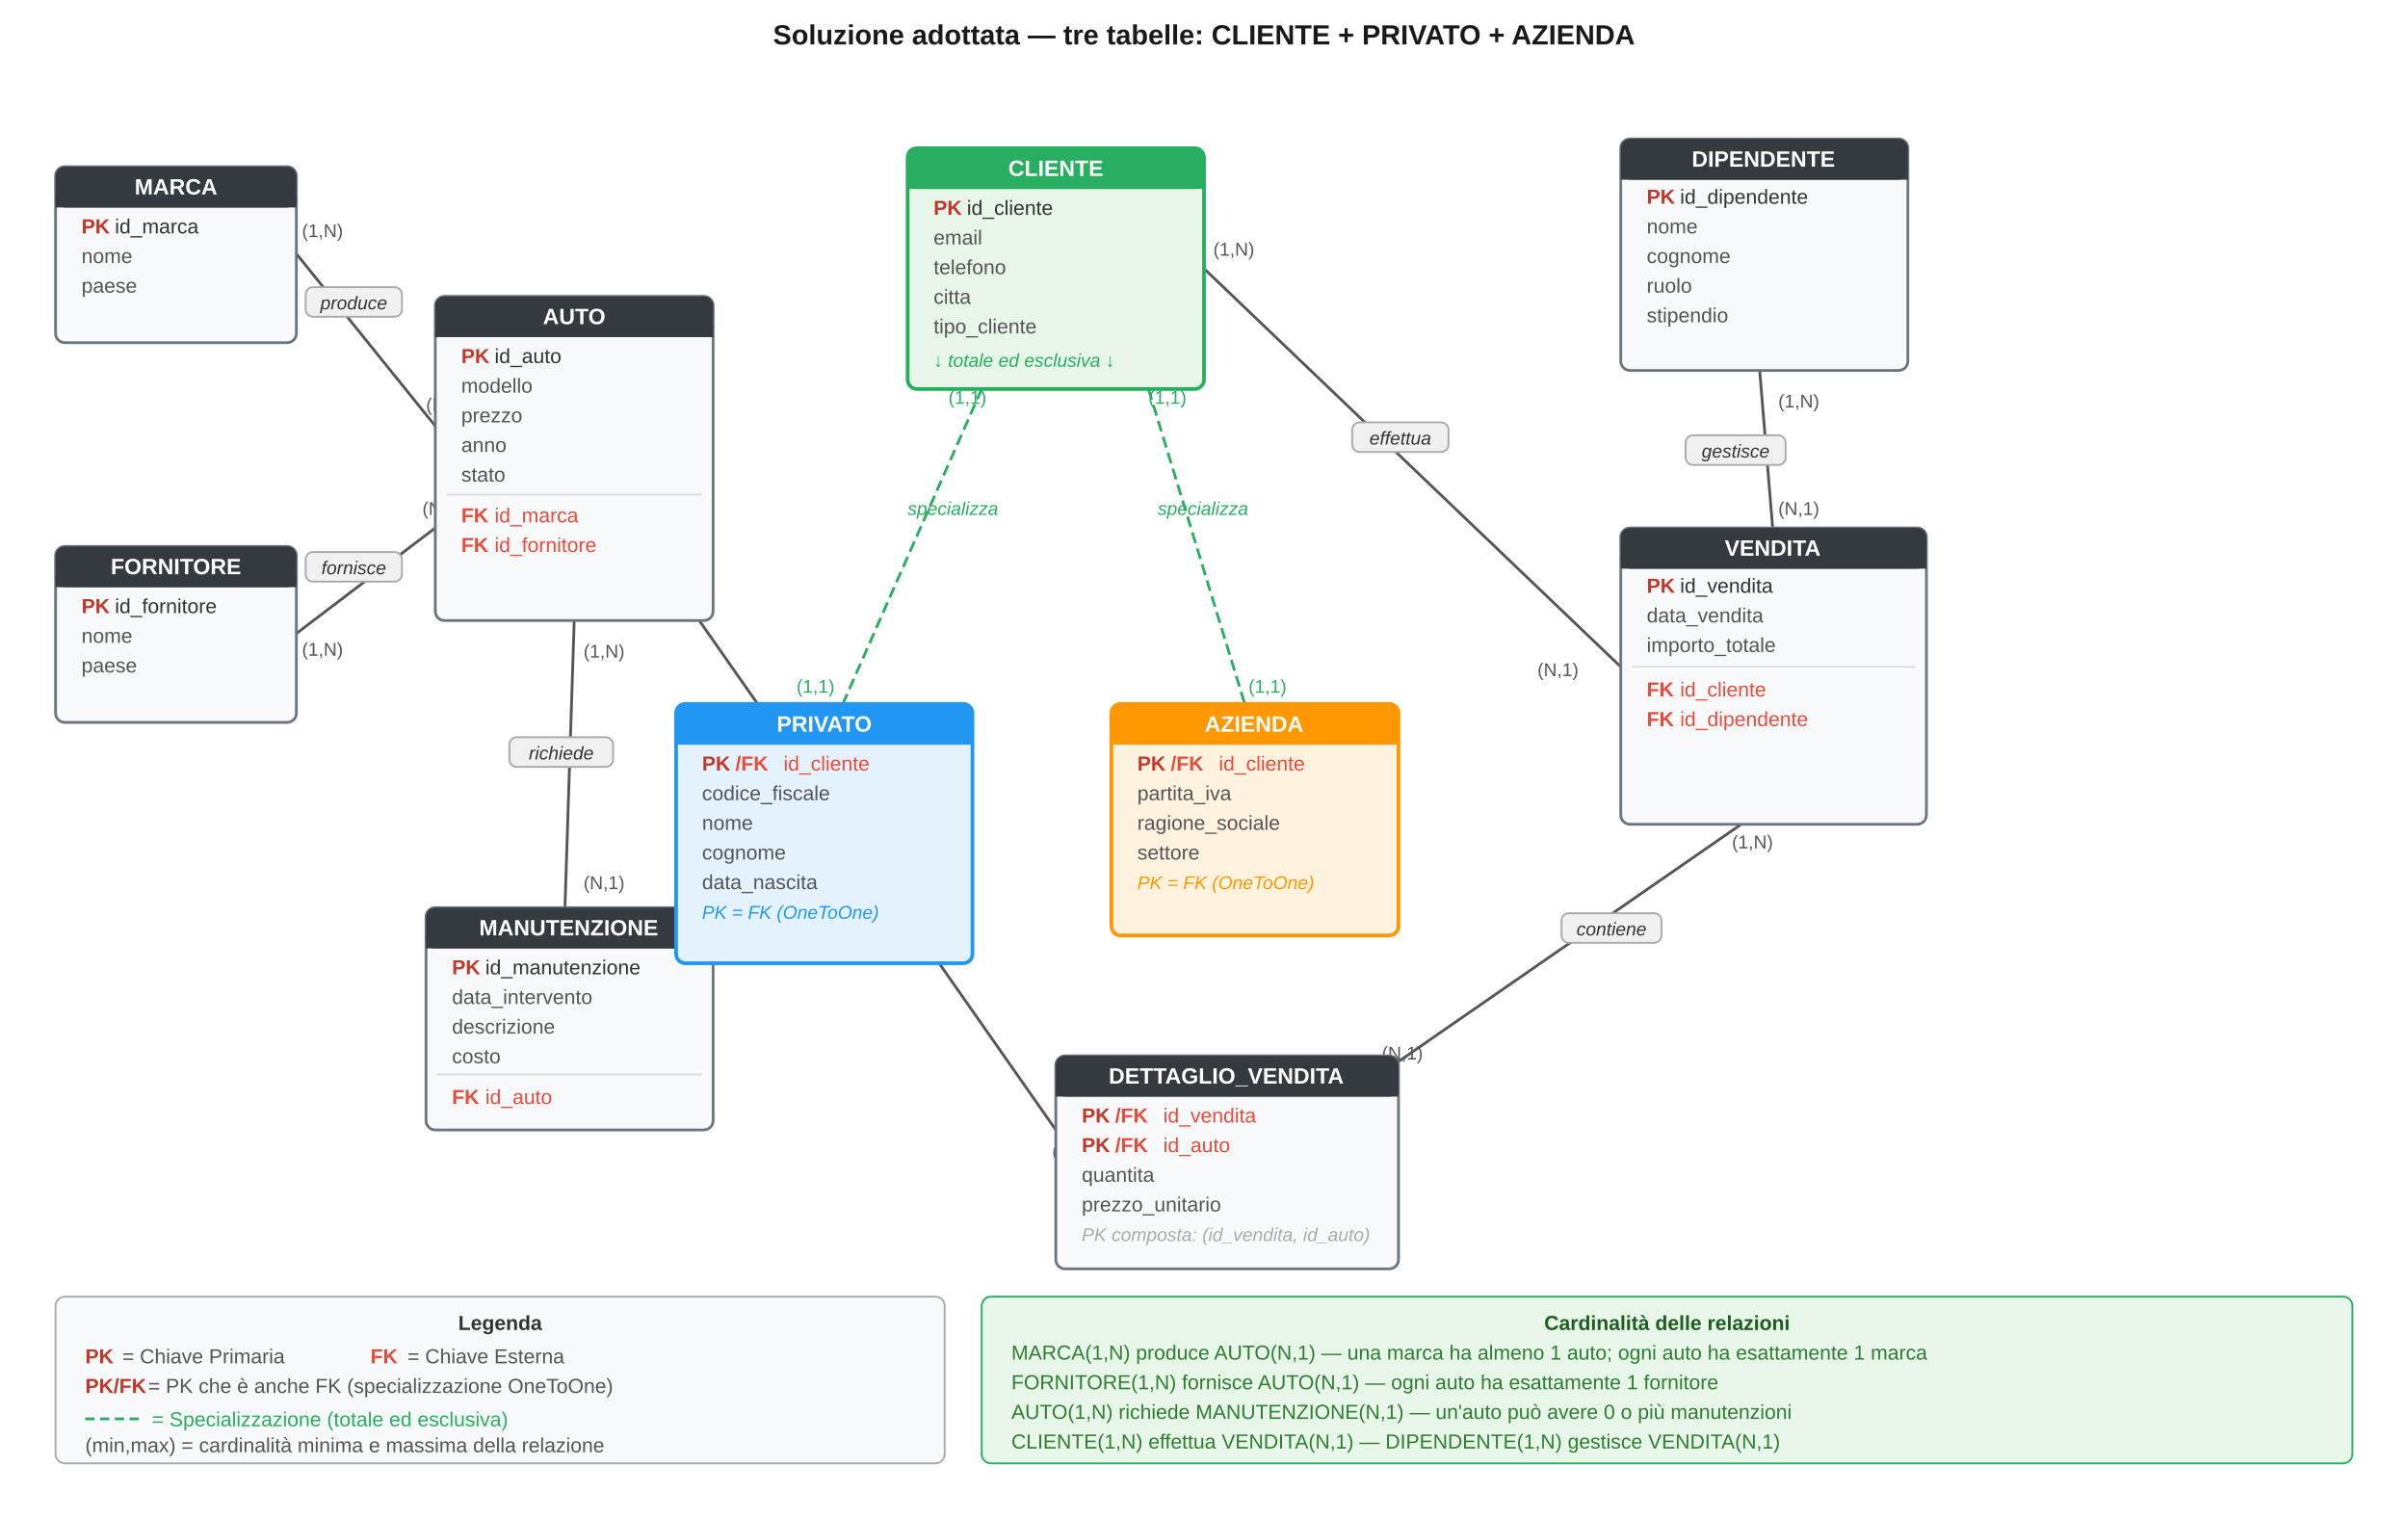
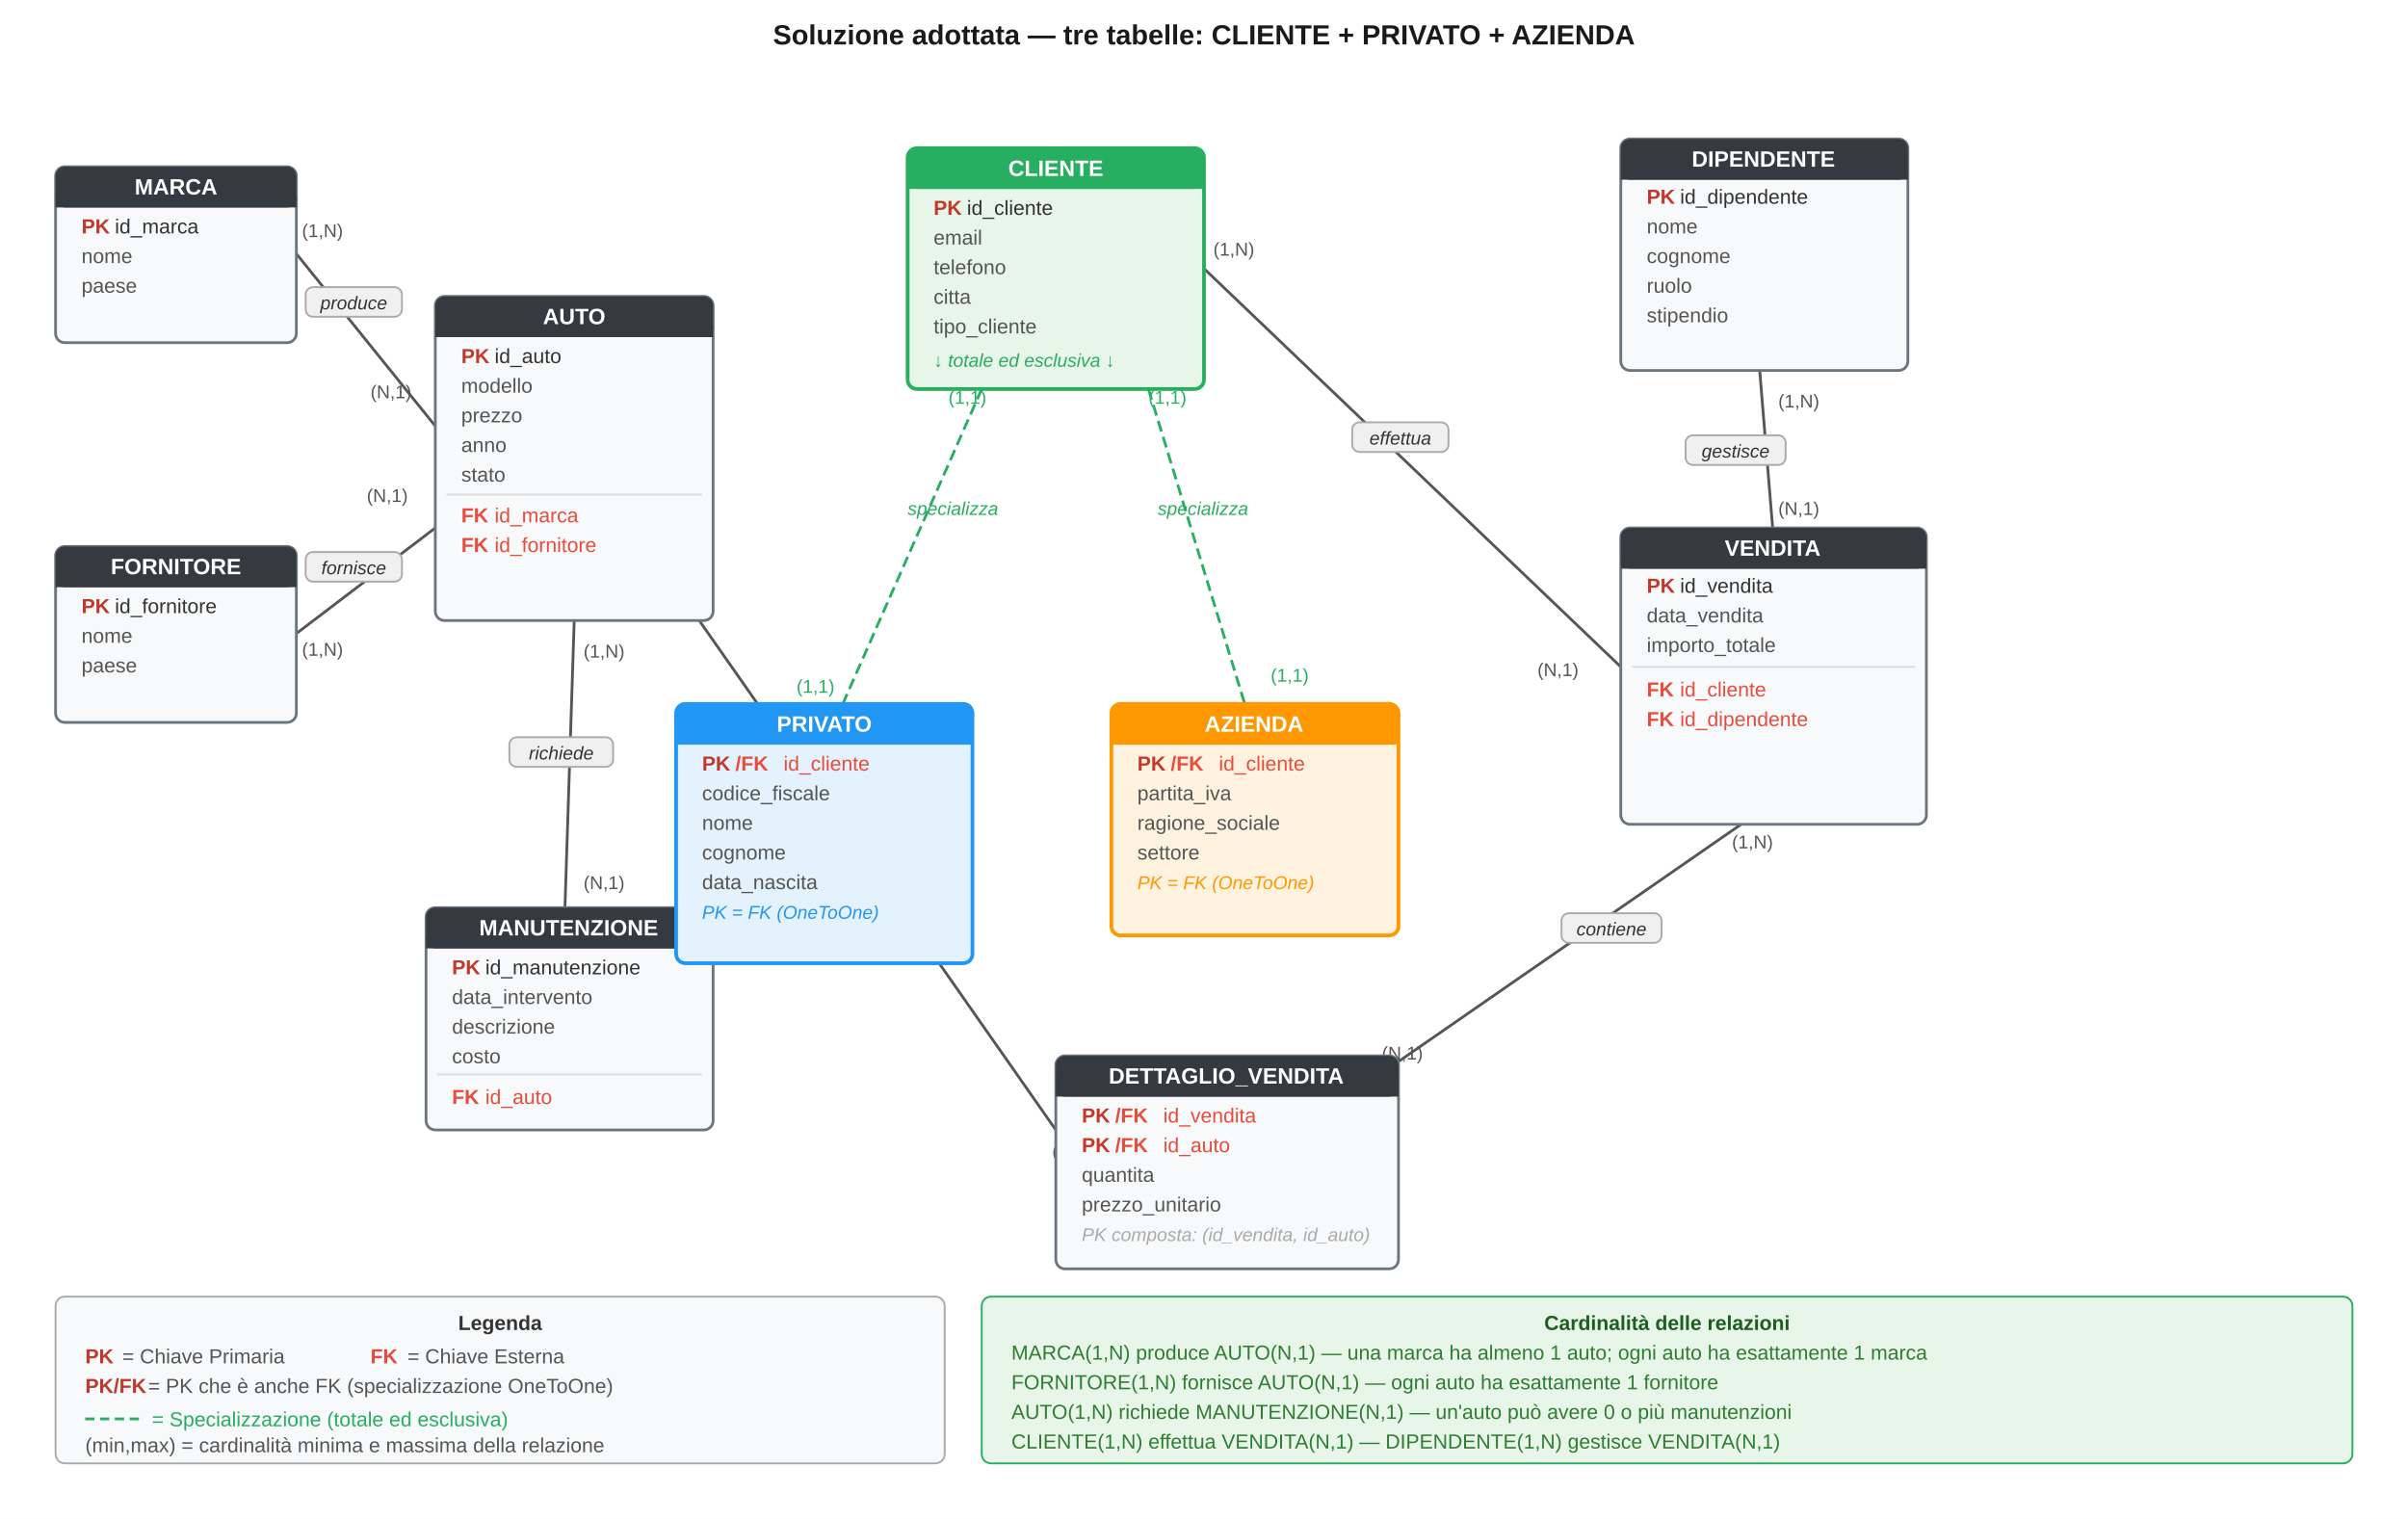
<svg xmlns="http://www.w3.org/2000/svg" viewBox="0 0 1300 820" font-family="Arial, sans-serif" font-size="12">
  <rect width="1300" height="820" fill="white" />
  <text x="650" y="24" text-anchor="middle" font-size="15" font-weight="bold" fill="#1a1a1a">Soluzione adottata — tre tabelle: CLIENTE + PRIVATO + AZIENDA</text>
  <line x1="160" y1="137" x2="235" y2="230" stroke="#555" stroke-width="1.5" />
  <text x="163" y="128" fill="#555" font-size="10">(1,N)</text>
-   <text x="230" y="222" fill="#555" font-size="10">(N,1)</text>
+   <text x="200" y="215" fill="#555" font-size="10">(N,1)</text>
  <rect x="165" y="155" width="52" height="16" rx="4" fill="#f0f0f0" stroke="#aaa" stroke-width="1" />
  <text x="191" y="167" text-anchor="middle" fill="#333" font-size="10" font-style="italic">produce</text>
  <line x1="160" y1="342" x2="235" y2="285" stroke="#555" stroke-width="1.5" />
  <text x="163" y="354" fill="#555" font-size="10">(1,N)</text>
-   <text x="228" y="278" fill="#555" font-size="10">(N,1)</text>
+   <text x="198" y="271" fill="#555" font-size="10">(N,1)</text>
  <rect x="165" y="298" width="52" height="16" rx="4" fill="#f0f0f0" stroke="#aaa" stroke-width="1" />
  <text x="191" y="310" text-anchor="middle" fill="#333" font-size="10" font-style="italic">fornisce</text>
  <line x1="310" y1="335" x2="305" y2="490" stroke="#555" stroke-width="1.5" />
  <text x="315" y="355" fill="#555" font-size="10">(1,N)</text>
  <text x="315" y="480" fill="#555" font-size="10">(N,1)</text>
  <rect x="275" y="398" width="56" height="16" rx="4" fill="#f0f0f0" stroke="#aaa" stroke-width="1" />
  <text x="303" y="410" text-anchor="middle" fill="#333" font-size="10" font-style="italic">richiede</text>
  <line x1="650" y1="145" x2="875" y2="360" stroke="#555" stroke-width="1.5" />
  <text x="655" y="138" fill="#555" font-size="10">(1,N)</text>
  <text x="830" y="365" fill="#555" font-size="10">(N,1)</text>
  <rect x="730" y="228" width="52" height="16" rx="4" fill="#f0f0f0" stroke="#aaa" stroke-width="1" />
  <text x="756" y="240" text-anchor="middle" fill="#333" font-size="10" font-style="italic">effettua</text>
  <line x1="950" y1="200" x2="957" y2="285" stroke="#555" stroke-width="1.5" />
  <text x="960" y="220" fill="#555" font-size="10">(1,N)</text>
  <text x="960" y="278" fill="#555" font-size="10">(N,1)</text>
  <rect x="910" y="235" width="54" height="16" rx="4" fill="#f0f0f0" stroke="#aaa" stroke-width="1" />
  <text x="937" y="247" text-anchor="middle" fill="#333" font-size="10" font-style="italic">gestisce</text>
  <line x1="530" y1="210" x2="455" y2="380" stroke="#27ae60" stroke-width="1.5" stroke-dasharray="6,3" />
  <text x="490" y="278" fill="#27ae60" font-size="10" font-style="italic">specializza</text>
  <text x="512" y="218" fill="#27ae60" font-size="10">(1,1)</text>
  <text x="430" y="374" fill="#27ae60" font-size="10">(1,1)</text>
  <line x1="620" y1="210" x2="672" y2="380" stroke="#27ae60" stroke-width="1.5" stroke-dasharray="6,3" />
  <text x="625" y="278" fill="#27ae60" font-size="10" font-style="italic">specializza</text>
  <text x="620" y="218" fill="#27ae60" font-size="10">(1,1)</text>
-   <text x="674" y="374" fill="#27ae60" font-size="10">(1,1)</text>
+   <text x="686" y="368" fill="#27ae60" font-size="10">(1,1)</text>
  <line x1="940" y1="445" x2="745" y2="580" stroke="#555" stroke-width="1.5" />
  <text x="935" y="458" fill="#555" font-size="10">(1,N)</text>
  <text x="746" y="572" fill="#555" font-size="10">(N,1)</text>
  <rect x="843" y="493" width="54" height="16" rx="4" fill="#f0f0f0" stroke="#aaa" stroke-width="1" />
  <text x="870" y="505" text-anchor="middle" fill="#333" font-size="10" font-style="italic">contiene</text>
  <line x1="360" y1="310" x2="570" y2="610" stroke="#555" stroke-width="1.5" />
  <text x="345" y="308" fill="#555" font-size="10">(1,N)</text>
  <text x="568" y="625" fill="#555" font-size="10">(N,1)</text>
  <rect x="430" y="433" width="60" height="16" rx="4" fill="#f0f0f0" stroke="#aaa" stroke-width="1" />
  <text x="460" y="445" text-anchor="middle" fill="#333" font-size="10" font-style="italic">inclusa in</text>
  <rect x="30" y="90" width="130" height="95" rx="5" fill="#f8f9fa" stroke="#6c757d" stroke-width="1.5" />
  <rect x="30" y="90" width="130" height="22" rx="5" fill="#343a40" />
  <rect x="30" y="106" width="130" height="6" fill="#343a40" />
  <text x="95" y="105" text-anchor="middle" fill="white" font-weight="bold" font-size="12">MARCA</text>
  <text x="44" y="126" fill="#c0392b" font-size="11" font-weight="bold">PK</text>
  <text x="62" y="126" fill="#333" font-size="11">id_marca</text>
  <text x="44" y="142" fill="#555" font-size="11">   nome</text>
  <text x="44" y="158" fill="#555" font-size="11">   paese</text>
  <rect x="30" y="295" width="130" height="95" rx="5" fill="#f8f9fa" stroke="#6c757d" stroke-width="1.5" />
  <rect x="30" y="295" width="130" height="22" rx="5" fill="#343a40" />
  <rect x="30" y="311" width="130" height="6" fill="#343a40" />
  <text x="95" y="310" text-anchor="middle" fill="white" font-weight="bold" font-size="12">FORNITORE</text>
  <text x="44" y="331" fill="#c0392b" font-size="11" font-weight="bold">PK</text>
  <text x="62" y="331" fill="#333" font-size="11">id_fornitore</text>
  <text x="44" y="347" fill="#555" font-size="11">   nome</text>
  <text x="44" y="363" fill="#555" font-size="11">   paese</text>
  <rect x="235" y="160" width="150" height="175" rx="5" fill="#f8f9fa" stroke="#6c757d" stroke-width="1.5" />
  <rect x="235" y="160" width="150" height="22" rx="5" fill="#343a40" />
  <rect x="235" y="176" width="150" height="6" fill="#343a40" />
  <text x="310" y="175" text-anchor="middle" fill="white" font-weight="bold" font-size="12">AUTO</text>
  <text x="249" y="196" fill="#c0392b" font-size="11" font-weight="bold">PK</text>
  <text x="267" y="196" fill="#333" font-size="11">id_auto</text>
  <text x="249" y="212" fill="#555" font-size="11">   modello</text>
  <text x="249" y="228" fill="#555" font-size="11">   prezzo</text>
  <text x="249" y="244" fill="#555" font-size="11">   anno</text>
  <text x="249" y="260" fill="#555" font-size="11">   stato</text>
  <line x1="241" y1="267" x2="379" y2="267" stroke="#ddd" stroke-width="1" />
  <text x="249" y="282" fill="#e74c3c" font-size="11" font-weight="bold">FK</text>
  <text x="267" y="282" fill="#e74c3c" font-size="11">id_marca</text>
  <text x="249" y="298" fill="#e74c3c" font-size="11" font-weight="bold">FK</text>
  <text x="267" y="298" fill="#e74c3c" font-size="11">id_fornitore</text>
  <rect x="230" y="490" width="155" height="120" rx="5" fill="#f8f9fa" stroke="#6c757d" stroke-width="1.5" />
  <rect x="230" y="490" width="155" height="22" rx="5" fill="#343a40" />
  <rect x="230" y="506" width="155" height="6" fill="#343a40" />
  <text x="307" y="505" text-anchor="middle" fill="white" font-weight="bold" font-size="12">MANUTENZIONE</text>
  <text x="244" y="526" fill="#c0392b" font-size="11" font-weight="bold">PK</text>
  <text x="262" y="526" fill="#333" font-size="11">id_manutenzione</text>
  <text x="244" y="542" fill="#555" font-size="11">   data_intervento</text>
  <text x="244" y="558" fill="#555" font-size="11">   descrizione</text>
  <text x="244" y="574" fill="#555" font-size="11">   costo</text>
  <line x1="236" y1="580" x2="379" y2="580" stroke="#ddd" stroke-width="1" />
  <text x="244" y="596" fill="#e74c3c" font-size="11" font-weight="bold">FK</text>
  <text x="262" y="596" fill="#e74c3c" font-size="11">id_auto</text>
  <rect x="490" y="80" width="160" height="130" rx="5" fill="#e8f5e9" stroke="#27ae60" stroke-width="2" />
  <rect x="490" y="80" width="160" height="22" rx="5" fill="#27ae60" />
  <rect x="490" y="96" width="160" height="6" fill="#27ae60" />
  <text x="570" y="95" text-anchor="middle" fill="white" font-weight="bold" font-size="12">CLIENTE</text>
  <text x="504" y="116" fill="#c0392b" font-size="11" font-weight="bold">PK</text>
  <text x="522" y="116" fill="#333" font-size="11">id_cliente</text>
  <text x="504" y="132" fill="#555" font-size="11">   email</text>
  <text x="504" y="148" fill="#555" font-size="11">   telefono</text>
  <text x="504" y="164" fill="#555" font-size="11">   citta</text>
  <text x="504" y="180" fill="#555" font-size="11">   tipo_cliente</text>
  <text x="504" y="198" fill="#27ae60" font-size="10" font-style="italic">↓ totale ed esclusiva ↓</text>
  <rect x="365" y="380" width="160" height="140" rx="5" fill="#e3f2fd" stroke="#2196f3" stroke-width="2" />
  <rect x="365" y="380" width="160" height="22" rx="5" fill="#2196f3" />
  <rect x="365" y="396" width="160" height="6" fill="#2196f3" />
  <text x="445" y="395" text-anchor="middle" fill="white" font-weight="bold" font-size="12">PRIVATO</text>
  <text x="379" y="416" fill="#c0392b" font-size="11" font-weight="bold">PK</text>
  <text x="397" y="416" fill="#e74c3c" font-size="11" font-weight="bold">/FK</text>
  <text x="423" y="416" fill="#e74c3c" font-size="11">id_cliente</text>
  <text x="379" y="432" fill="#555" font-size="11">   codice_fiscale</text>
  <text x="379" y="448" fill="#555" font-size="11">   nome</text>
  <text x="379" y="464" fill="#555" font-size="11">   cognome</text>
  <text x="379" y="480" fill="#555" font-size="11">   data_nascita</text>
  <text x="379" y="496" fill="#2196f3" font-size="10" font-style="italic">PK = FK (OneToOne)</text>
  <rect x="600" y="380" width="155" height="125" rx="5" fill="#fff3e0" stroke="#ff9800" stroke-width="2" />
  <rect x="600" y="380" width="155" height="22" rx="5" fill="#ff9800" />
  <rect x="600" y="396" width="155" height="6" fill="#ff9800" />
  <text x="677" y="395" text-anchor="middle" fill="white" font-weight="bold" font-size="12">AZIENDA</text>
  <text x="614" y="416" fill="#c0392b" font-size="11" font-weight="bold">PK</text>
  <text x="632" y="416" fill="#e74c3c" font-size="11" font-weight="bold">/FK</text>
  <text x="658" y="416" fill="#e74c3c" font-size="11">id_cliente</text>
  <text x="614" y="432" fill="#555" font-size="11">   partita_iva</text>
  <text x="614" y="448" fill="#555" font-size="11">   ragione_sociale</text>
  <text x="614" y="464" fill="#555" font-size="11">   settore</text>
  <text x="614" y="480" fill="#ff9800" font-size="10" font-style="italic">PK = FK (OneToOne)</text>
  <rect x="875" y="75" width="155" height="125" rx="5" fill="#f8f9fa" stroke="#6c757d" stroke-width="1.5" />
  <rect x="875" y="75" width="155" height="22" rx="5" fill="#343a40" />
  <rect x="875" y="91" width="155" height="6" fill="#343a40" />
  <text x="952" y="90" text-anchor="middle" fill="white" font-weight="bold" font-size="12">DIPENDENTE</text>
  <text x="889" y="110" fill="#c0392b" font-size="11" font-weight="bold">PK</text>
  <text x="907" y="110" fill="#333" font-size="11">id_dipendente</text>
  <text x="889" y="126" fill="#555" font-size="11">   nome</text>
  <text x="889" y="142" fill="#555" font-size="11">   cognome</text>
  <text x="889" y="158" fill="#555" font-size="11">   ruolo</text>
  <text x="889" y="174" fill="#555" font-size="11">   stipendio</text>
  <rect x="875" y="285" width="165" height="160" rx="5" fill="#f8f9fa" stroke="#6c757d" stroke-width="1.5" />
  <rect x="875" y="285" width="165" height="22" rx="5" fill="#343a40" />
  <rect x="875" y="301" width="165" height="6" fill="#343a40" />
  <text x="957" y="300" text-anchor="middle" fill="white" font-weight="bold" font-size="12">VENDITA</text>
  <text x="889" y="320" fill="#c0392b" font-size="11" font-weight="bold">PK</text>
  <text x="907" y="320" fill="#333" font-size="11">id_vendita</text>
  <text x="889" y="336" fill="#555" font-size="11">   data_vendita</text>
  <text x="889" y="352" fill="#555" font-size="11">   importo_totale</text>
  <line x1="881" y1="360" x2="1034" y2="360" stroke="#ddd" stroke-width="1" />
  <text x="889" y="376" fill="#e74c3c" font-size="11" font-weight="bold">FK</text>
  <text x="907" y="376" fill="#e74c3c" font-size="11">id_cliente</text>
  <text x="889" y="392" fill="#e74c3c" font-size="11" font-weight="bold">FK</text>
  <text x="907" y="392" fill="#e74c3c" font-size="11">id_dipendente</text>
  <rect x="570" y="570" width="185" height="115" rx="5" fill="#f8f9fa" stroke="#6c757d" stroke-width="1.5" />
  <rect x="570" y="570" width="185" height="22" rx="5" fill="#343a40" />
  <rect x="570" y="586" width="185" height="6" fill="#343a40" />
  <text x="662" y="585" text-anchor="middle" fill="white" font-weight="bold" font-size="12">DETTAGLIO_VENDITA</text>
  <text x="584" y="606" fill="#c0392b" font-size="11" font-weight="bold">PK</text>
  <text x="602" y="606" fill="#e74c3c" font-size="11" font-weight="bold">/FK</text>
  <text x="628" y="606" fill="#e74c3c" font-size="11">id_vendita</text>
  <text x="584" y="622" fill="#c0392b" font-size="11" font-weight="bold">PK</text>
  <text x="602" y="622" fill="#e74c3c" font-size="11" font-weight="bold">/FK</text>
  <text x="628" y="622" fill="#e74c3c" font-size="11">id_auto</text>
  <text x="584" y="638" fill="#555" font-size="11">   quantita</text>
  <text x="584" y="654" fill="#555" font-size="11">   prezzo_unitario</text>
  <text x="584" y="670" fill="#aaa" font-size="10" font-style="italic">PK composta: (id_vendita, id_auto)</text>
  <rect x="30" y="700" width="480" height="90" rx="5" fill="#f8f9fa" stroke="#aaa" stroke-width="1" />
  <text x="270" y="718" text-anchor="middle" fill="#333" font-size="11" font-weight="bold">Legenda</text>
  <text x="46" y="736" fill="#c0392b" font-size="11" font-weight="bold">PK</text>
  <text x="66" y="736" fill="#555" font-size="11">= Chiave Primaria</text>
  <text x="200" y="736" fill="#e74c3c" font-size="11" font-weight="bold">FK</text>
  <text x="220" y="736" fill="#555" font-size="11">= Chiave Esterna</text>
  <text x="46" y="752" fill="#c0392b" font-size="11" font-weight="bold">PK/FK</text>
  <text x="80" y="752" fill="#555" font-size="11">= PK che è anche FK (specializzazione OneToOne)</text>
  <line x1="46" y1="766" x2="76" y2="766" stroke="#27ae60" stroke-width="1.5" stroke-dasharray="5,3" />
  <text x="82" y="770" fill="#27ae60" font-size="11">= Specializzazione (totale ed esclusiva)</text>
  <text x="46" y="784" fill="#555" font-size="11">(min,max) = cardinalità minima e massima della relazione</text>
  <rect x="530" y="700" width="740" height="90" rx="5" fill="#e8f5e9" stroke="#27ae60" stroke-width="1" />
  <text x="900" y="718" text-anchor="middle" fill="#1b5e20" font-size="11" font-weight="bold">Cardinalità delle relazioni</text>
  <text x="546" y="734" fill="#2e7d32" font-size="11">MARCA(1,N) produce AUTO(N,1) — una marca ha almeno 1 auto; ogni auto ha esattamente 1 marca</text>
  <text x="546" y="750" fill="#2e7d32" font-size="11">FORNITORE(1,N) fornisce AUTO(N,1) — ogni auto ha esattamente 1 fornitore</text>
  <text x="546" y="766" fill="#2e7d32" font-size="11">AUTO(1,N) richiede MANUTENZIONE(N,1) — un'auto può avere 0 o più manutenzioni</text>
  <text x="546" y="782" fill="#2e7d32" font-size="11">CLIENTE(1,N) effettua VENDITA(N,1) — DIPENDENTE(1,N) gestisce VENDITA(N,1)</text>
</svg>
